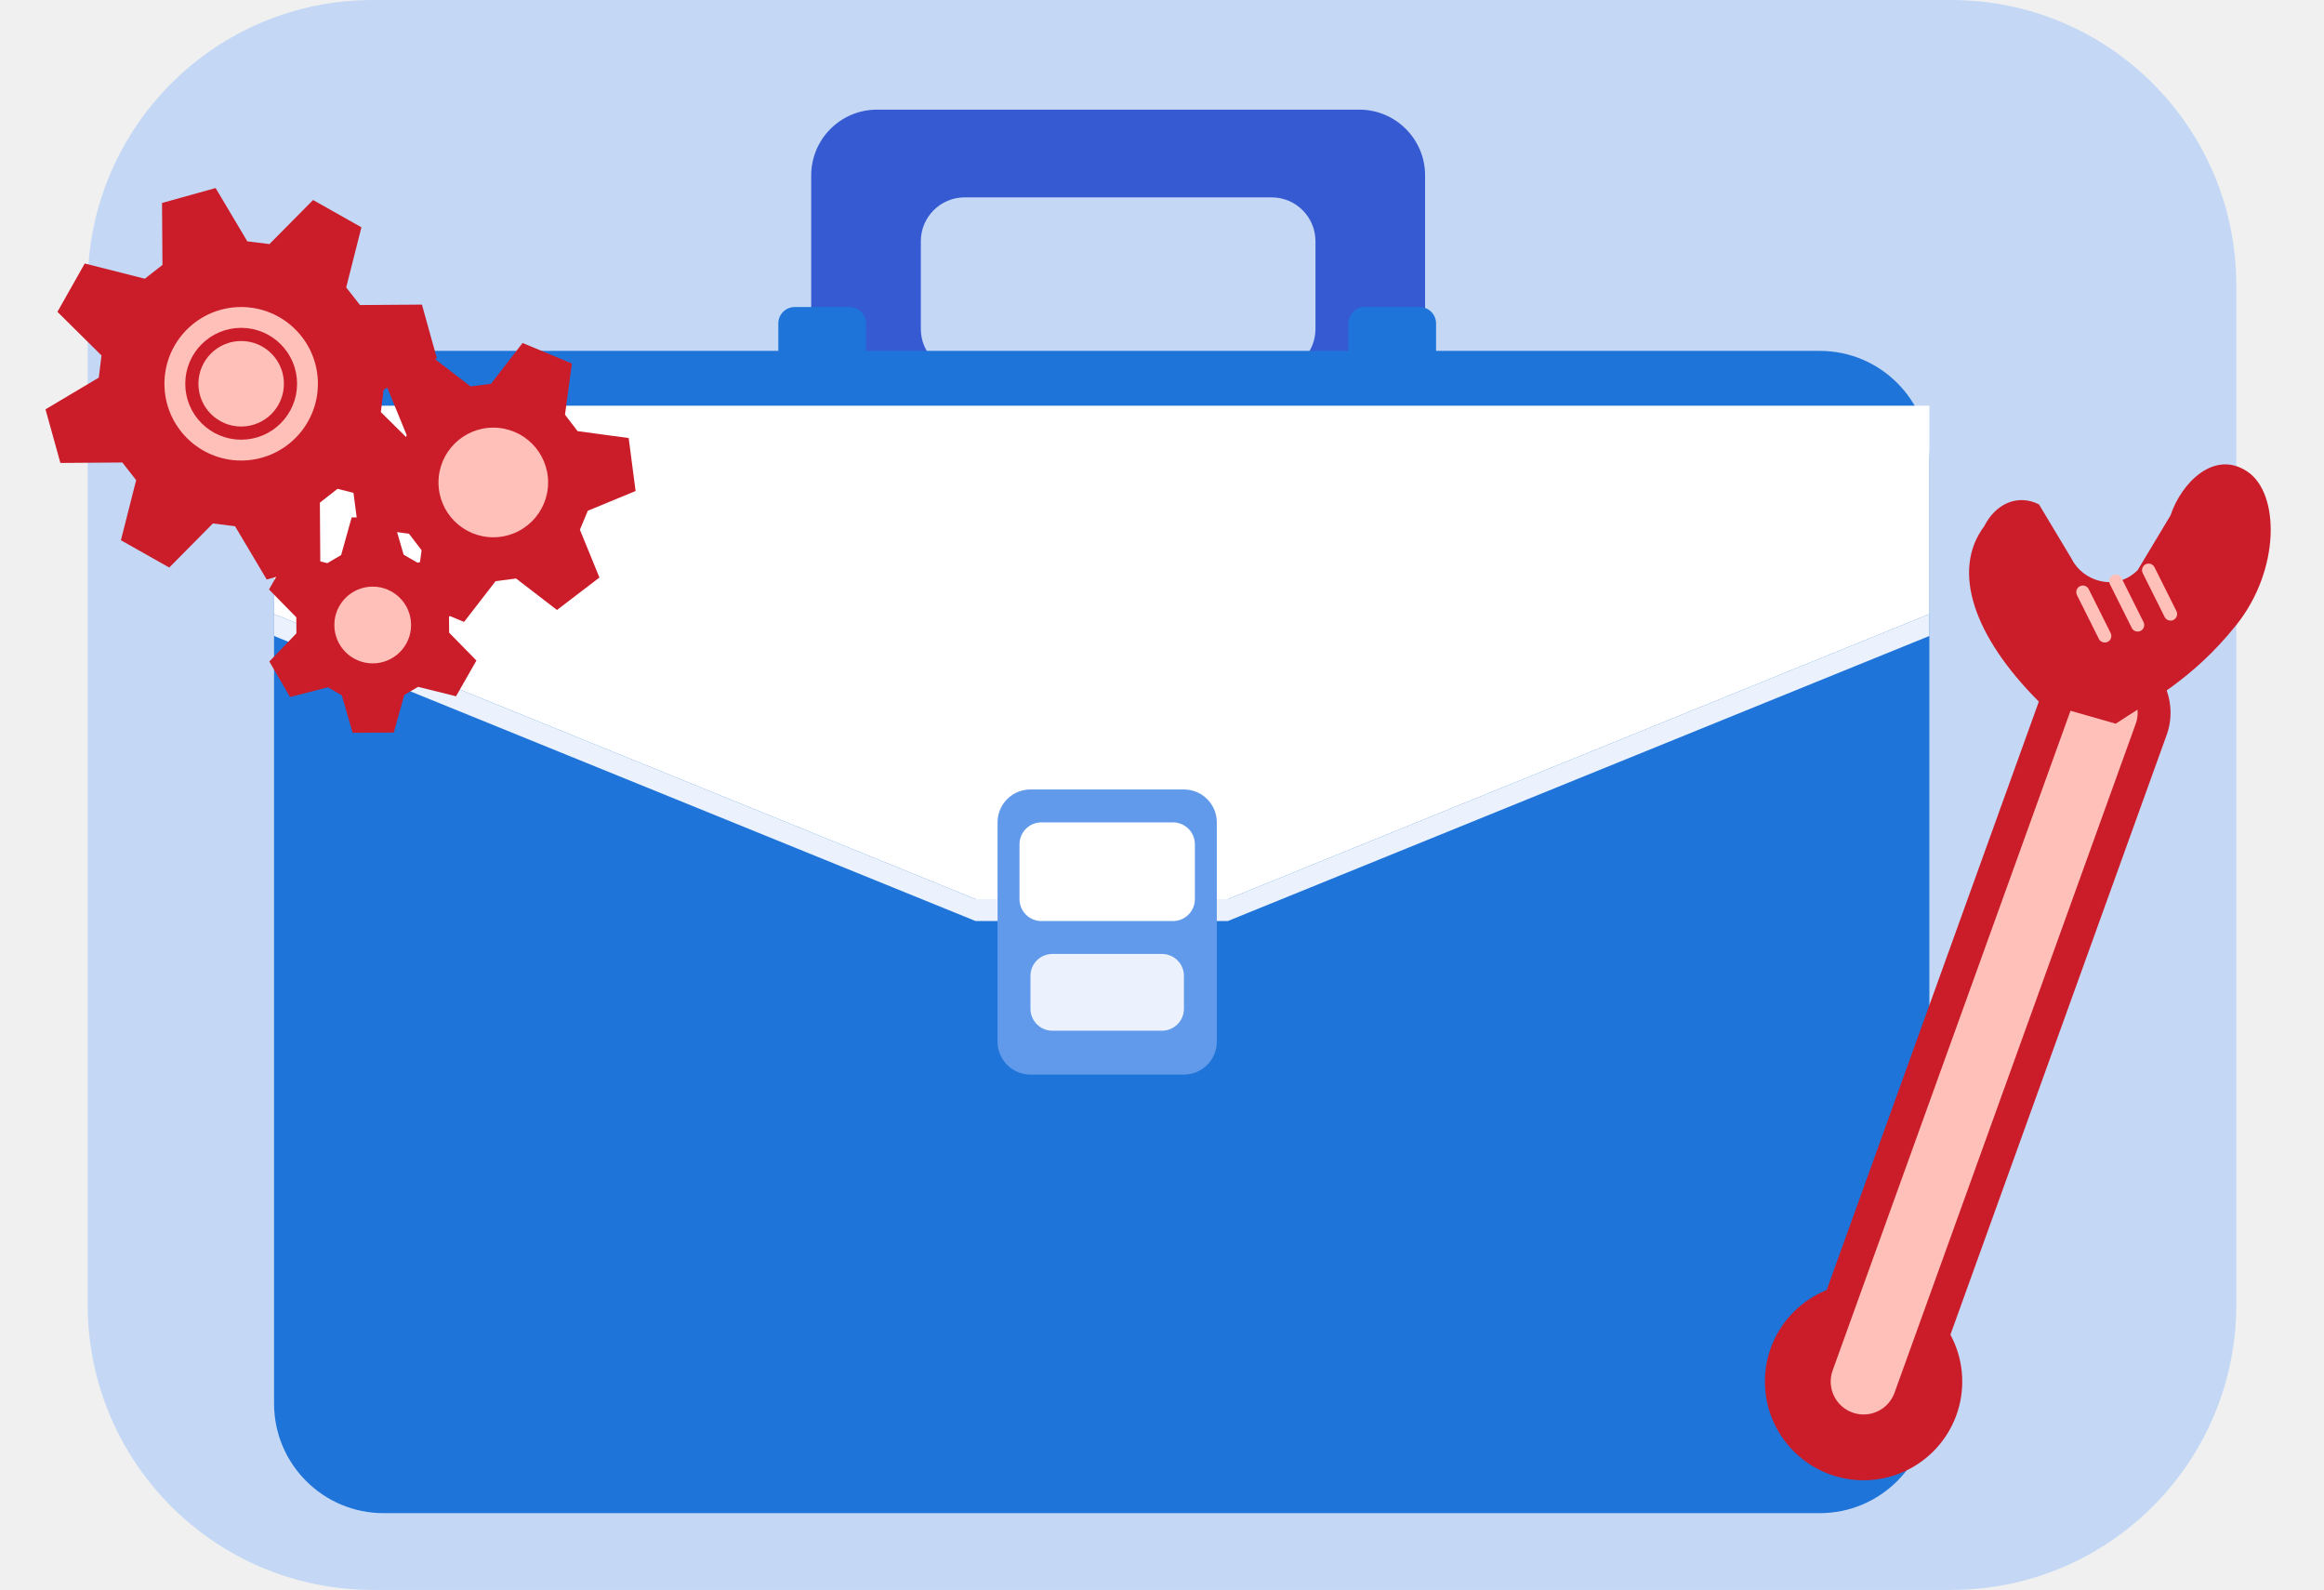
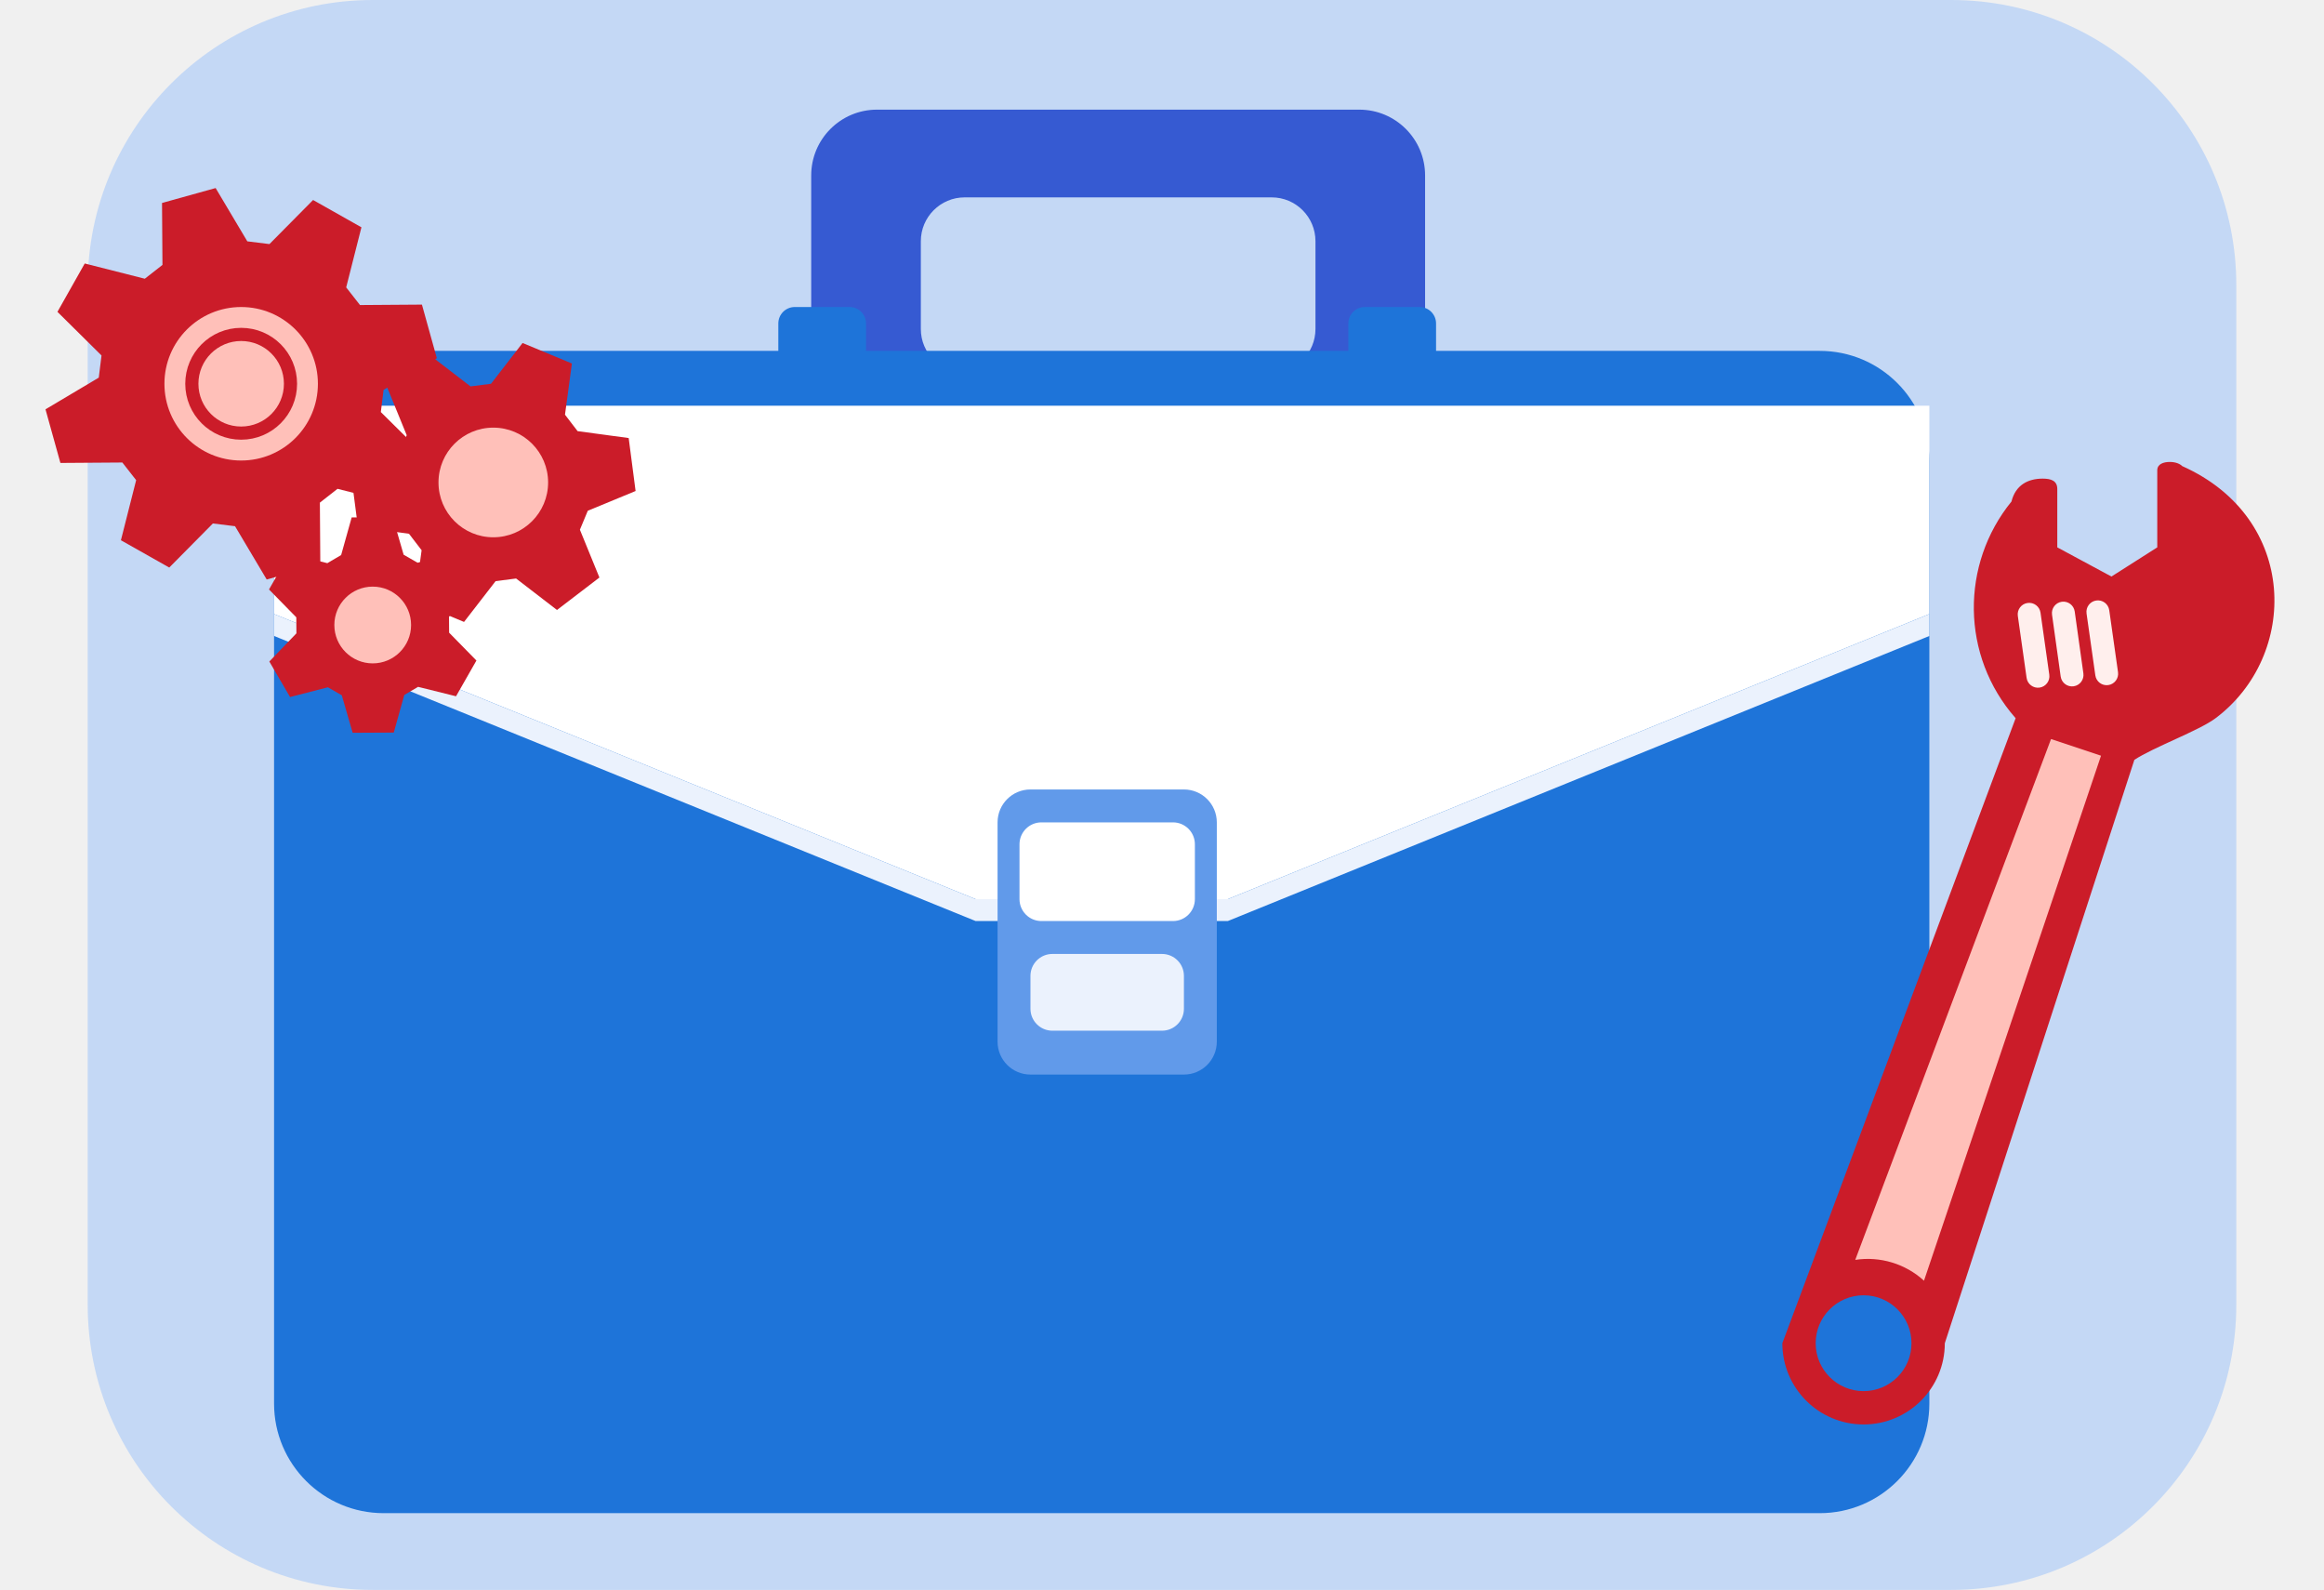
<svg xmlns="http://www.w3.org/2000/svg" viewBox="0 0 212 145" fill="none" class="bm-illustration bm-services w-full h-auto">
  <defs>
    <style>
      @keyframes bm-spin-cw {
        from { transform: rotate(0deg); }
        to { transform: rotate(360deg); }
      }
      @keyframes bm-spin-ccw {
        from { transform: rotate(0deg); }
        to { transform: rotate(-360deg); }
      }
      @keyframes bm-wrench-turn {
        0%, 100% { transform: rotate(0deg); }
        30% { transform: rotate(14deg); }
        70% { transform: rotate(-8deg); }
      }
      @keyframes bm-briefcase-bounce {
        0%, 100% { transform: scale(1); }
        50% { transform: scale(1.015); }
      }
      .bm-illustration:hover .bm-gear-1,
      :root:hover .bm-gear-1,
      .group:hover .bm-gear-1 {
        animation: bm-spin-cw 3.5s linear infinite;
      }
      .bm-illustration:hover .bm-gear-2,
      :root:hover .bm-gear-2,
      .group:hover .bm-gear-2 {
        animation: bm-spin-ccw 2.5s linear infinite;
      }
      .bm-illustration:hover .bm-gear-3,
      :root:hover .bm-gear-3,
      .group:hover .bm-gear-3 {
        animation: bm-spin-cw 2.0s linear infinite;
      }
      .bm-illustration:hover .bm-wrench,
      :root:hover .bm-wrench,
      .group:hover .bm-wrench {
        animation: bm-wrench-turn 1.4s ease-in-out infinite;
      }
      .bm-illustration:hover .bm-briefcase,
      :root:hover .bm-briefcase,
      .group:hover .bm-briefcase {
        animation: bm-briefcase-bounce 2s ease-in-out infinite;
      }
      @media (prefers-reduced-motion: reduce) {
        .bm-gear-1, .bm-gear-2, .bm-gear-3, .bm-wrench, .bm-briefcase {
          animation: none !important;
        }
      }
    </style>
  </defs>
  <rect x="8" y="0" width="196" height="145" rx="26" fill="#C4D8F5" />
  <g class="bm-briefcase" style="transform-origin: 100px 85px;">
    <rect x="74" y="10" width="56" height="24" rx="6" fill="#365AD2" />
    <rect x="84" y="18" width="36" height="16" rx="4" fill="#C4D8F5" />
    <rect x="71" y="28" width="8" height="6" rx="1.5" fill="#1E74D9" />
    <rect x="123" y="28" width="8" height="6" rx="1.5" fill="#1E74D9" />
    <rect x="25" y="32" width="151" height="106" rx="10" fill="#1E74D9" />
    <polygon points="25,37 176,37 176,56 112,82 89,82 25,56" fill="#FFFFFF" />
    <polygon points="25,56 89,82 112,82 176,56 176,58 112,84 89,84 25,58" fill="#EBF2FD" />
    <rect x="91" y="72" width="20" height="26" rx="3" fill="#619AEA" />
    <rect x="93" y="75" width="16" height="9" rx="2" fill="#FFFFFF" />
    <rect x="94" y="87" width="14" height="7" rx="2" fill="#EBF2FD" />
  </g>
  <g id="services-gears">
    <g class="bm-gear-1" style="transform-origin: 22px 35px;">
      <path d="M 34.74 37.58 L 38.76 41.56 L 36.27 45.97 L 30.79 44.58 L 29.18 45.84 L 29.22 51.49 L 24.33 52.85 L 21.44 47.99 L 19.42 47.74 L 15.44 51.76 L 11.03 49.27 L 12.42 43.79 L 11.16 42.18 L 5.51 42.22 L 4.15 37.33 L 9.01 34.44 L 9.26 32.42 L 5.24 28.44 L 7.73 24.03 L 13.21 25.42 L 14.82 24.16 L 14.78 18.51 L 19.67 17.15 L 22.56 22.01 L 24.58 22.26 L 28.56 18.24 L 32.97 20.73 L 31.58 26.21 L 32.84 27.82 L 38.49 27.78 L 39.85 32.67 L 34.99 35.56 Z" fill="#CB1C29" />
      <circle cx="22" cy="35" r="7" fill="#FFC0B9" />
      <circle cx="22" cy="35" r="4.5" fill="none" stroke="#CB1C29" stroke-width="1.2" />
    </g>
    <g class="bm-gear-2" style="transform-origin: 45px 44px;">
      <path d="M 52.90 48.31 L 54.68 52.67 L 50.81 55.63 L 47.08 52.76 L 45.21 53.00 L 42.33 56.72 L 37.83 54.85 L 38.46 50.18 L 37.31 48.68 L 32.65 48.05 L 32.02 43.22 L 36.38 41.42 L 37.10 39.69 L 35.32 35.33 L 39.19 32.37 L 42.92 35.24 L 44.79 35.00 L 47.67 31.28 L 52.17 33.15 L 51.54 37.82 L 52.69 39.32 L 57.35 39.95 L 57.98 44.78 L 53.62 46.58 Z" fill="#CB1C29" />
      <circle cx="45" cy="44" r="5" fill="#FFC0B9" />
    </g>
    <g class="bm-gear-3" style="transform-origin: 34px 57px;">
      <path d="M 40.97 57.70 L 43.46 60.24 L 41.60 63.50 L 38.14 62.64 L 36.88 63.38 L 35.92 66.81 L 32.17 66.83 L 31.18 63.41 L 29.91 62.68 L 26.46 63.57 L 24.57 60.33 L 27.04 57.76 L 27.03 56.30 L 24.54 53.76 L 26.40 50.50 L 29.86 51.36 L 31.12 50.62 L 32.08 47.19 L 35.83 47.17 L 36.82 50.59 L 38.09 51.32 L 41.54 50.43 L 43.43 53.67 L 40.96 56.24 Z" fill="#CB1C29" />
      <circle cx="34" cy="57" r="3.5" fill="#FFC0B9" />
    </g>
  </g>
-   <g class="bm-wrench" style="transform-origin: 170px 126px;">
-     <circle cx="170" cy="126" r="9" fill="#CB1C29" />
-     <circle cx="170" cy="126" r="4.5" fill="#C4D8F5" />
-     <line x1="170" y1="126" x2="192" y2="65" stroke="#CB1C29" stroke-width="12" stroke-linecap="round" />
-     <line x1="170" y1="126" x2="192" y2="65" stroke="#FFC0B9" stroke-width="6" stroke-linecap="round" />
-     <path d="M 186 64 C 180 58 178 52 181 48 C 182 46 184 45 186 46 L 189 51 C 190 53 193 54 195 52 L 198 47 C 199 44 202 41 205 43 C 208 45 208 52 204 57 C 200 62 196 64 193 66 Z" fill="#CB1C29" />
-     <line x1="190" y1="54" x2="192" y2="58" stroke="#FFC0B9" stroke-width="1.2" stroke-linecap="round" />
-     <line x1="193" y1="53" x2="195" y2="57" stroke="#FFC0B9" stroke-width="1.2" stroke-linecap="round" />
-     <line x1="196" y1="52" x2="198" y2="56" stroke="#FFC0B9" stroke-width="1.2" stroke-linecap="round" />
+   <g class="bm-wrench" style="transform-origin: 170px 122.5px;">
+     <path fill="#CB1C29" fill-rule="evenodd" d="M 183.49 45.74 C 183.87 44.22, 185.01 43.65, 186.34 43.65 C 187.10 43.65, 187.67 43.84, 187.67 44.60 L 187.67 49.92 L 192.61 52.58 L 196.79 49.92 L 196.79 42.89 C 196.79 42.32, 197.36 42.13, 197.93 42.13 C 198.50 42.13, 198.88 42.32, 199.07 42.51 C 209.71 47.26, 209.71 59.80, 202.11 65.50 C 200.59 66.64, 196.41 68.16, 194.70 69.30 L 177.41 122.50 A 7.41 7.41 0 0 1 162.59 122.50 L 183.87 65.50 C 178.85 59.80, 178.85 51.44, 183.49 45.74 Z M 170.00 118.13 A 4.37 4.37 0 1 0 170.00 126.87 A 4.37 4.37 0 1 0 170.00 118.13 Z" />
+     <path fill="#FFC0B9" d="M 187.10 67.40 L 191.66 68.92 L 175.51 116.80 A 7.60 7.60 0 0 0 169.24 114.90 Z" />
+     <path fill="#FFEFED" d="M 184.07 56.17 A 1.04 1.04 0 0 1 186.14 55.88 L 186.94 61.53 A 1.04 1.04 0 0 1 184.87 61.82 Z M 187.19 56.06 A 1.04 1.04 0 0 1 189.26 55.77 L 190.05 61.41 A 1.04 1.04 0 0 1 187.98 61.70 Z M 190.34 55.95 A 1.04 1.04 0 0 1 192.41 55.65 L 193.21 61.30 A 1.04 1.04 0 0 1 191.14 61.59 Z" />
  </g>
</svg>
